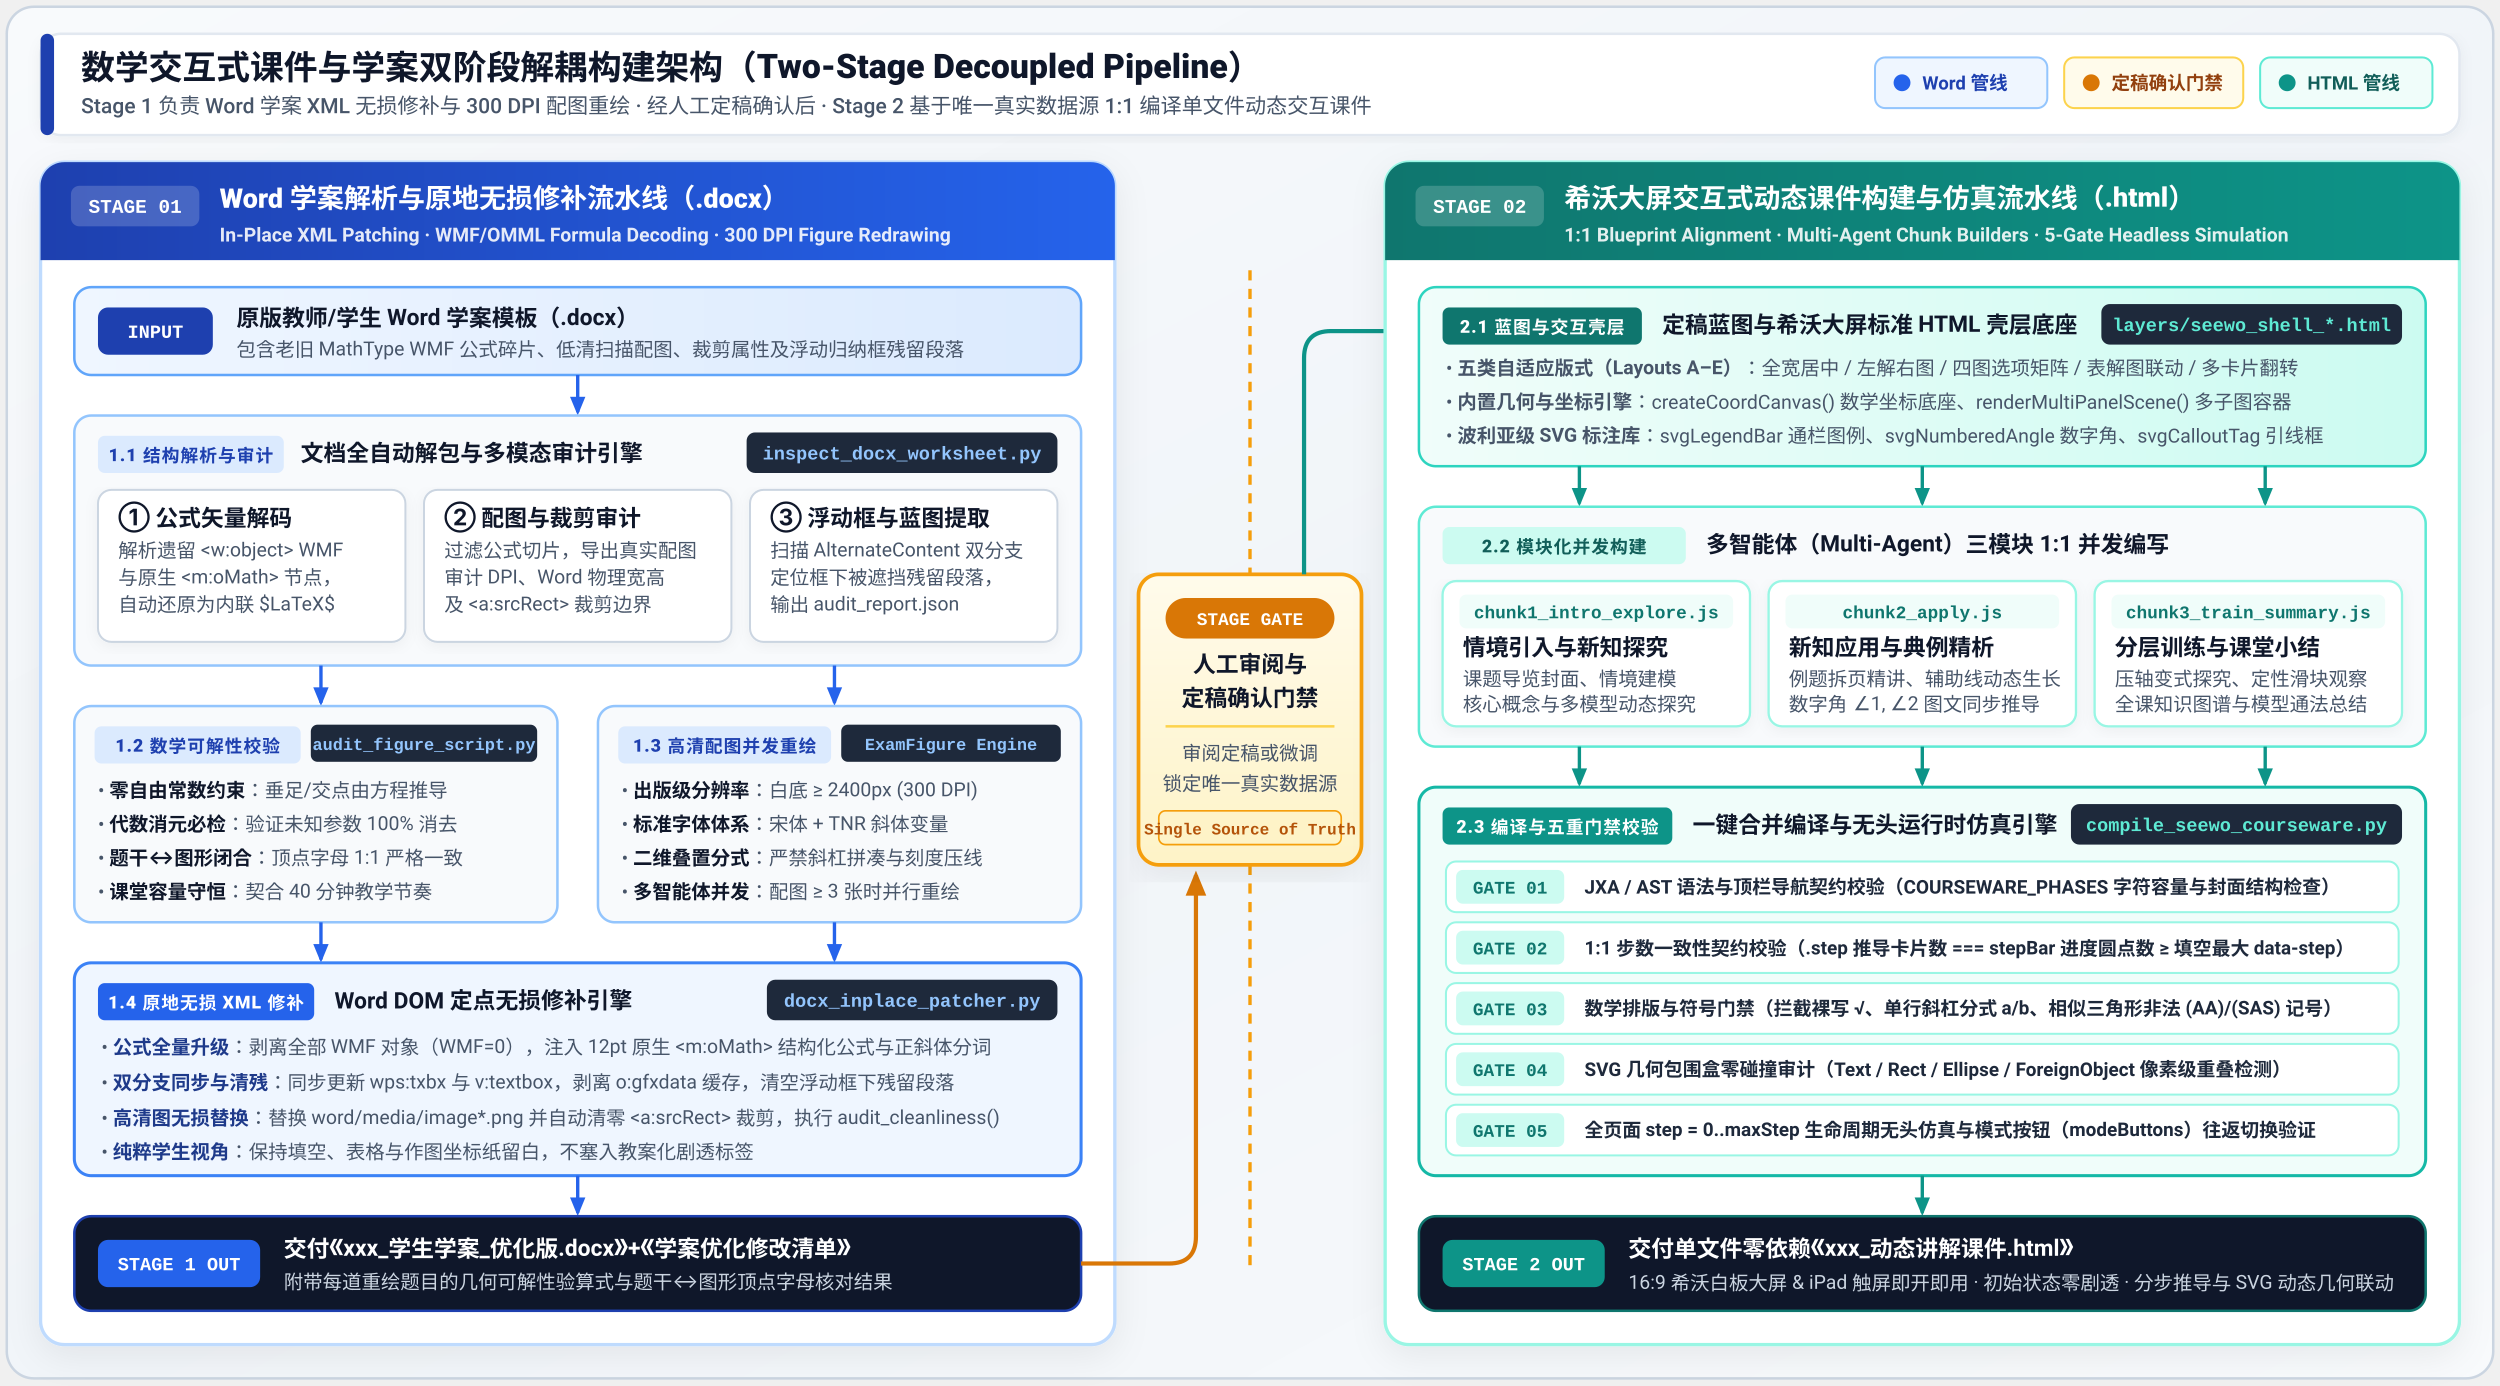
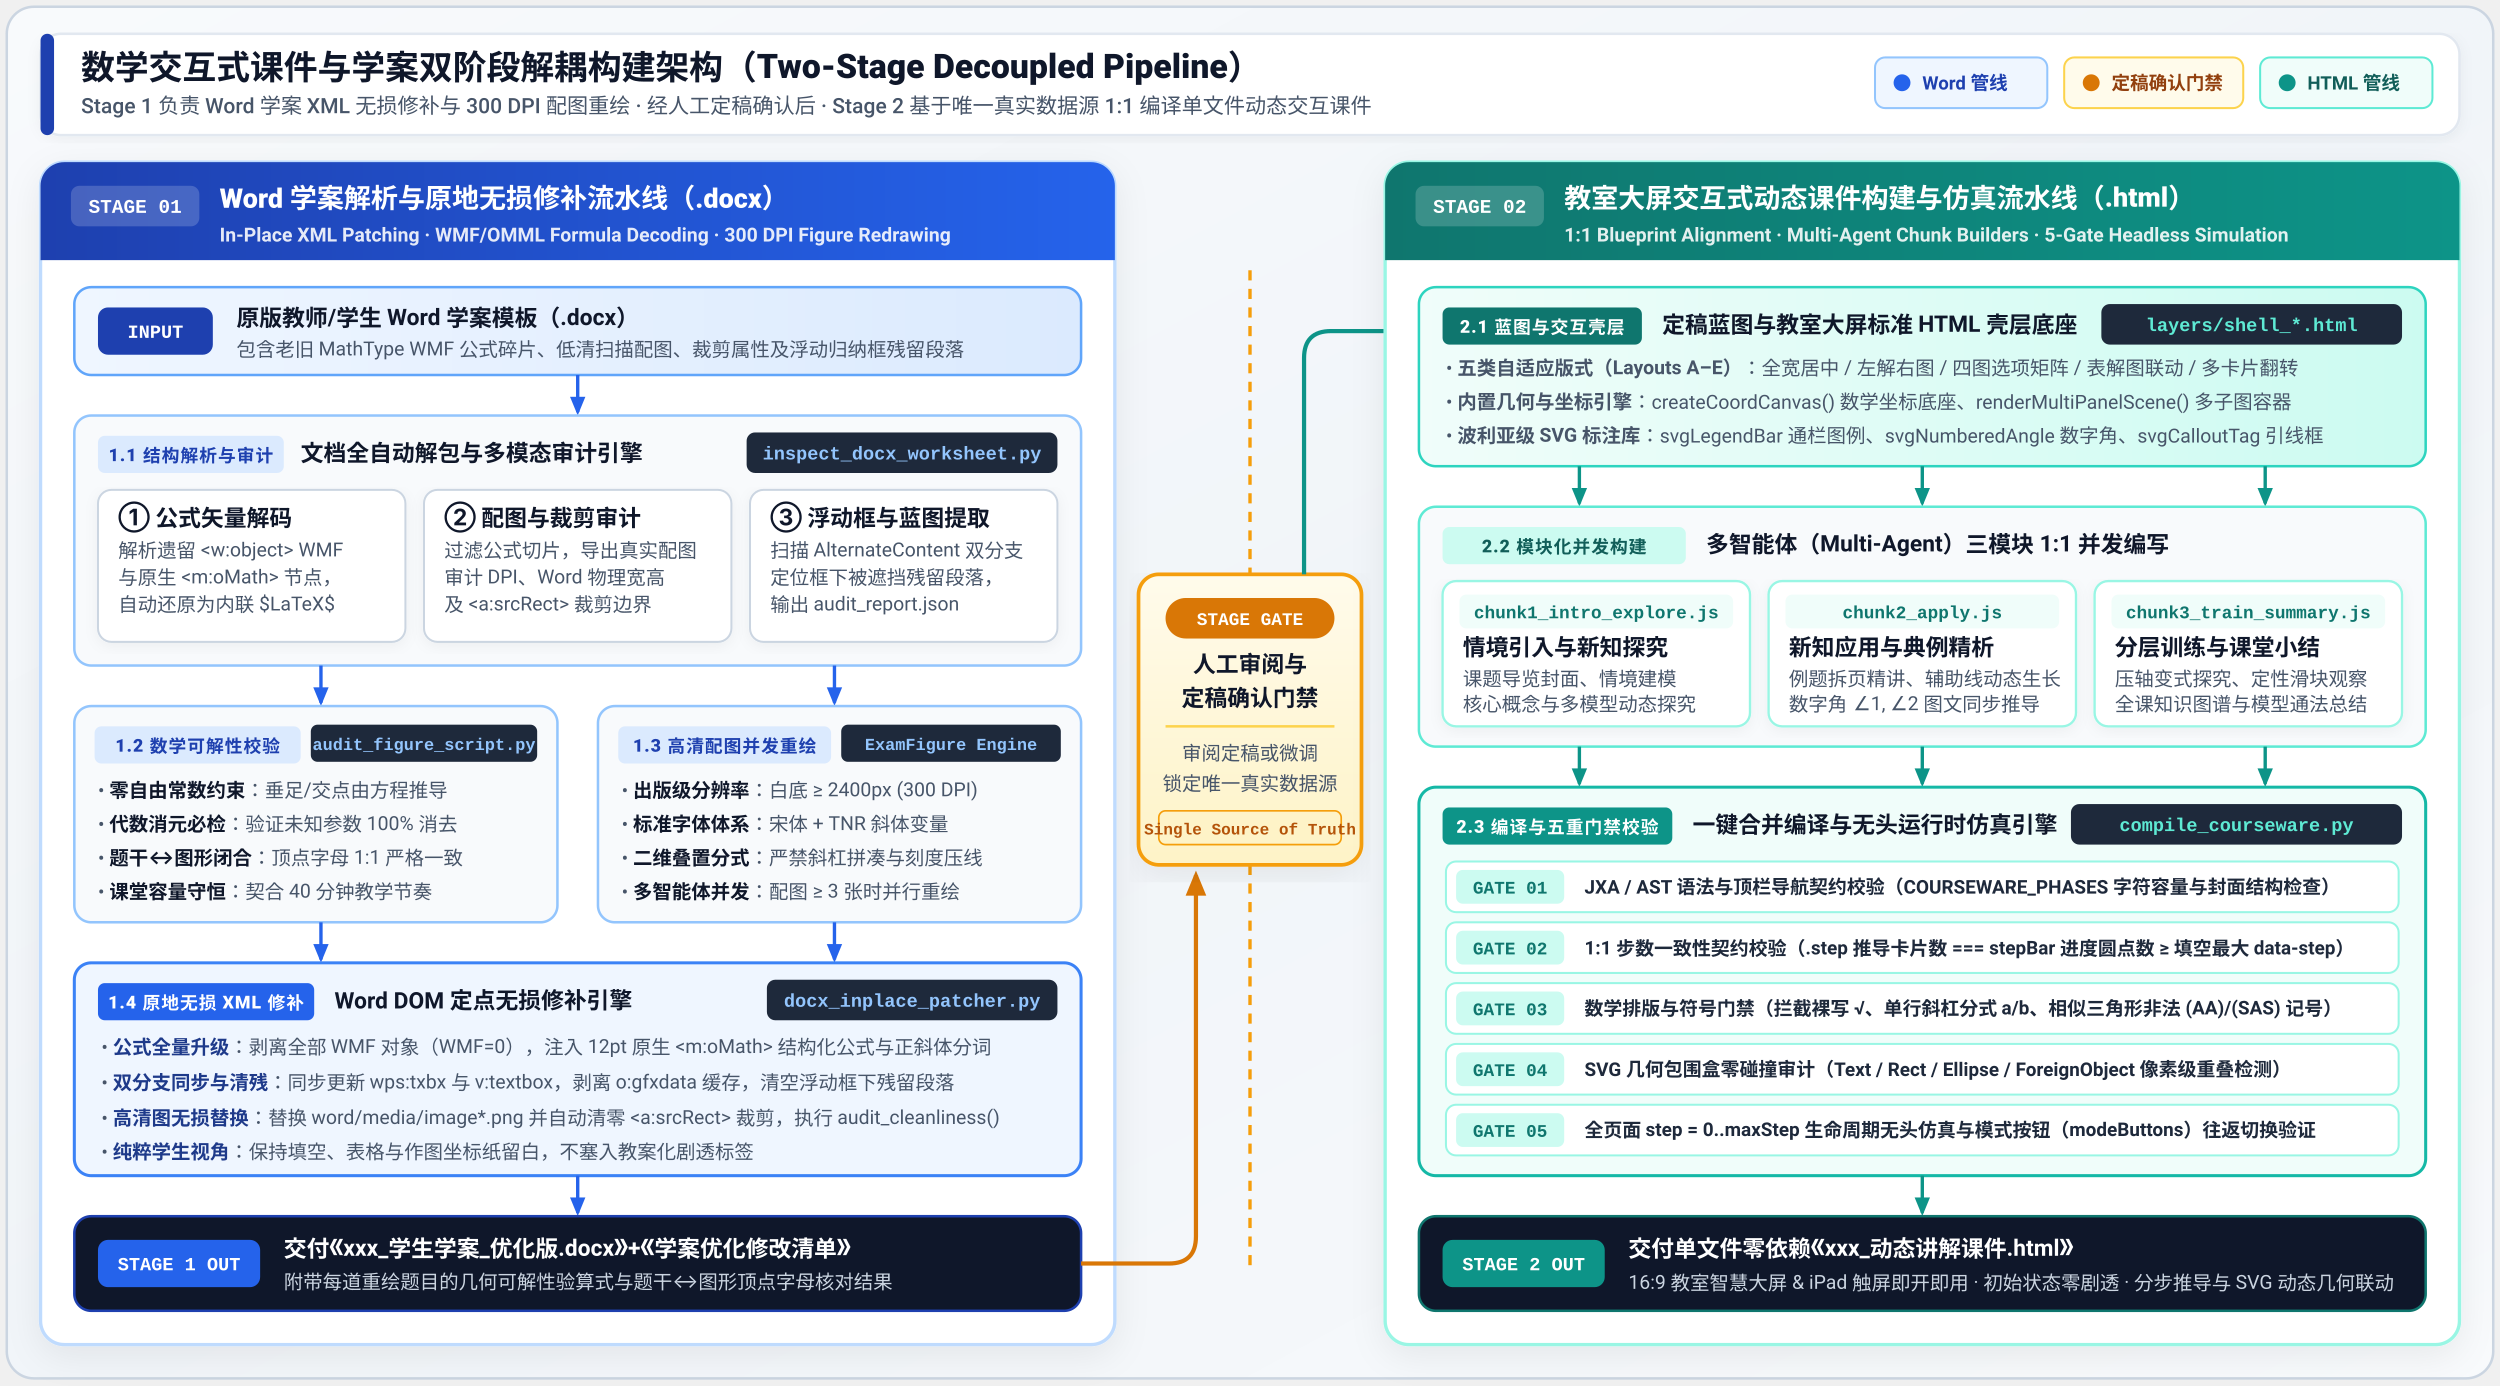
<svg xmlns="http://www.w3.org/2000/svg" viewBox="0 0 1480 820" width="100%" height="100%">
  <defs>
    <style>
      .font-sans { font-family: -apple-system, BlinkMacSystemFont, "PingFang SC", "Microsoft YaHei", "Segoe UI", Roboto, sans-serif; }
      .font-mono { font-family: "SFMono-Regular", Consolas, "Liberation Mono", Menlo, monospace; }
      .title-main { font-size: 20px; font-weight: 800; fill: #0f172a; }
      .title-sub { font-size: 12.5px; font-weight: 500; fill: #475569; }
      .stage-hdr { font-size: 16px; font-weight: 800; fill: #ffffff; }
      .stage-sub { font-size: 11.5px; font-weight: 600; fill: rgba(255,255,255,0.88); }
      .layer-tag { font-size: 10.5px; font-weight: 800; letter-spacing: 0.6px; }
      .card-title { font-size: 13.5px; font-weight: 700; fill: #0f172a; }
      .card-title-light { font-size: 13.5px; font-weight: 700; fill: #ffffff; }
      .card-desc { font-size: 11.5px; font-weight: 400; fill: #475569; }
      .card-desc-light { font-size: 11.5px; font-weight: 400; fill: #cbd5e1; }
      .code-pill { font-size: 11px; font-weight: 600; }
      .badge-txt { font-size: 11px; font-weight: 700; }
      .gate-item { font-size: 11.2px; font-weight: 600; fill: #1e293b; }
    </style>
    <filter id="shadow-lg" x="-4%" y="-4%" width="108%" height="110%">
      <feDropShadow dx="0" dy="6" stdDeviation="10" flood-color="#0f172a" flood-opacity="0.07" />
    </filter>
    <filter id="shadow-sm" x="-4%" y="-4%" width="108%" height="112%">
      <feDropShadow dx="0" dy="2" stdDeviation="4" flood-color="#0f172a" flood-opacity="0.05" />
    </filter>
    <linearGradient id="bg-grad" x1="0%" y1="0%" x2="100%" y2="100%">
      <stop offset="0%" stop-color="#f8fafc" />
      <stop offset="50%" stop-color="#f1f5f9" />
      <stop offset="100%" stop-color="#f8fafc" />
    </linearGradient>
    <linearGradient id="s1-hdr" x1="0%" y1="0%" x2="100%" y2="0%">
      <stop offset="0%" stop-color="#1e40af" />
      <stop offset="100%" stop-color="#2563eb" />
    </linearGradient>
    <linearGradient id="s2-hdr" x1="0%" y1="0%" x2="100%" y2="0%">
      <stop offset="0%" stop-color="#0f766e" />
      <stop offset="100%" stop-color="#0d9488" />
    </linearGradient>
    <linearGradient id="gate-grad" x1="0%" y1="0%" x2="0%" y2="100%">
      <stop offset="0%" stop-color="#fffbeb" />
      <stop offset="100%" stop-color="#fef3c7" />
    </linearGradient>
    <linearGradient id="io-blue" x1="0%" y1="0%" x2="100%" y2="0%">
      <stop offset="0%" stop-color="#eff6ff" />
      <stop offset="100%" stop-color="#dbeafe" />
    </linearGradient>
    <linearGradient id="io-teal" x1="0%" y1="0%" x2="100%" y2="0%">
      <stop offset="0%" stop-color="#f0fdfa" />
      <stop offset="100%" stop-color="#ccfbf1" />
    </linearGradient>
    <marker id="arr-blue" viewBox="0 0 10 10" refX="7" refY="5" markerWidth="6.5" markerHeight="6.5" orient="auto">
      <path d="M 0 1.5 L 8.5 5 L 0 8.5 z" fill="#2563eb" />
    </marker>
    <marker id="arr-teal" viewBox="0 0 10 10" refX="7" refY="5" markerWidth="6.5" markerHeight="6.5" orient="auto">
      <path d="M 0 1.5 L 8.5 5 L 0 8.5 z" fill="#0d9488" />
    </marker>
    <marker id="arr-amber" viewBox="0 0 10 10" refX="7" refY="5" markerWidth="7" markerHeight="7" orient="auto">
      <path d="M 0 1.5 L 8.5 5 L 0 8.5 z" fill="#d97706" />
    </marker>
  </defs>
  <rect x="4" y="4" width="1472" height="812" rx="16" fill="url(#bg-grad)" stroke="#cbd5e1" stroke-width="1.5" />
  <g class="font-sans">
    <rect x="24" y="20" width="1432" height="60" rx="12" fill="#ffffff" stroke="#e2e8f0" stroke-width="1.5" filter="url(#shadow-sm)" />
    <rect x="24" y="20" width="8" height="60" rx="4" fill="#1e40af" />
    <text x="48" y="47" class="title-main">数学交互式课件与学案双阶段解耦构建架构（Two-Stage Decoupled Pipeline）</text>
    <text x="48" y="67" class="title-sub">Stage 1 负责 Word 学案 XML 无损修补与 300 DPI 配图重绘 · 经人工定稿确认后 · Stage 2 基于唯一真实数据源 1:1 编译单文件动态交互课件</text>
    <rect x="1110" y="34" width="102" height="30" rx="6" fill="#eff6ff" stroke="#93c5fd" stroke-width="1.2" />
    <circle cx="1126" cy="49" r="5" fill="#2563eb" />
    <text x="1138" y="53" class="badge-txt" fill="#1e40af">Word 管线</text>
    <rect x="1222" y="34" width="106" height="30" rx="6" fill="#fffbeb" stroke="#fcd34d" stroke-width="1.2" />
    <circle cx="1238" cy="49" r="5" fill="#d97706" />
    <text x="1250" y="53" class="badge-txt" fill="#92400e">定稿确认门禁</text>
    <rect x="1338" y="34" width="102" height="30" rx="6" fill="#f0fdfa" stroke="#5eead4" stroke-width="1.2" />
    <circle cx="1354" cy="49" r="5" fill="#0d9488" />
    <text x="1366" y="53" class="badge-txt" fill="#115e59">HTML 管线</text>
  </g>
  <g class="font-sans">
    <rect x="24" y="96" width="636" height="700" rx="14" fill="#ffffff" stroke="#bfdbfe" stroke-width="2" filter="url(#shadow-lg)" />
    <path d="M 24 110 A 14 14 0 0 1 38 96 L 646 96 A 14 14 0 0 1 660 110 L 660 154 L 24 154 Z" fill="url(#s1-hdr)" />
    <rect x="42" y="110" width="76" height="24" rx="5" fill="rgba(255,255,255,0.18)" />
    <text x="80" y="126" text-anchor="middle" class="font-mono" font-size="11.5" font-weight="800" fill="#ffffff">STAGE 01</text>
    <text x="130" y="123" class="stage-hdr">Word 学案解析与原地无损修补流水线（.docx）</text>
    <text x="130" y="143" class="stage-sub">In-Place XML Patching · WMF/OMML Formula Decoding · 300 DPI Figure Redrawing</text>
    <rect x="44" y="170" width="596" height="52" rx="10" fill="url(#io-blue)" stroke="#60a5fa" stroke-width="1.5" />
    <rect x="58" y="182" width="68" height="28" rx="6" fill="#1e40af" />
    <text x="92" y="200" text-anchor="middle" class="font-mono" font-size="11" font-weight="700" fill="#ffffff">INPUT</text>
    <text x="140" y="193" class="card-title" fill="#1e3a8a">原版教师/学生 Word 学案模板（.docx）</text>
    <text x="140" y="211" class="card-desc" fill="#1e40af">包含老旧 MathType WMF 公式碎片、低清扫描配图、裁剪属性及浮动归纳框残留段落</text>
    <line x1="342" y1="222" x2="342" y2="244" stroke="#2563eb" stroke-width="2" marker-end="url(#arr-blue)" />
    <rect x="44" y="246" width="596" height="148" rx="10" fill="#f8fafc" stroke="#93c5fd" stroke-width="1.5" />
    <rect x="58" y="258" width="110" height="22" rx="4" fill="#dbeafe" />
    <text x="113" y="273" text-anchor="middle" class="layer-tag" fill="#1e40af">1.1 结构解析与审计</text>
    <text x="178" y="273" class="card-title">文档全自动解包与多模态审计引擎</text>
    <rect x="442" y="256" width="184" height="24" rx="5" fill="#1e293b" />
    <text x="534" y="272" text-anchor="middle" class="font-mono code-pill" fill="#93c5fd">inspect_docx_worksheet.py</text>
    <rect x="58" y="290" width="182" height="90" rx="8" fill="#ffffff" stroke="#cbd5e1" stroke-width="1.2" filter="url(#shadow-sm)" />
    <text x="70" y="311" class="card-title" font-size="12.5" fill="#1e3a8a">① 公式矢量解码</text>
    <text x="70" y="330" class="card-desc">解析遗留 &lt;w:object&gt; WMF</text>
    <text x="70" y="346" class="card-desc">与原生 &lt;m:oMath&gt; 节点，</text>
    <text x="70" y="362" class="card-desc">自动还原为内联 $LaTeX$</text>
    <rect x="251" y="290" width="182" height="90" rx="8" fill="#ffffff" stroke="#cbd5e1" stroke-width="1.2" filter="url(#shadow-sm)" />
    <text x="263" y="311" class="card-title" font-size="12.5" fill="#1e3a8a">② 配图与裁剪审计</text>
    <text x="263" y="330" class="card-desc">过滤公式切片，导出真实配图</text>
    <text x="263" y="346" class="card-desc">审计 DPI、Word 物理宽高</text>
    <text x="263" y="362" class="card-desc">及 &lt;a:srcRect&gt; 裁剪边界</text>
    <rect x="444" y="290" width="182" height="90" rx="8" fill="#ffffff" stroke="#cbd5e1" stroke-width="1.2" filter="url(#shadow-sm)" />
    <text x="456" y="311" class="card-title" font-size="12.5" fill="#1e3a8a">③ 浮动框与蓝图提取</text>
    <text x="456" y="330" class="card-desc">扫描 AlternateContent 双分支</text>
    <text x="456" y="346" class="card-desc">定位框下被遮挡残留段落，</text>
    <text x="456" y="362" class="card-desc">输出 audit_report.json</text>
    <line x1="190" y1="394" x2="190" y2="416" stroke="#2563eb" stroke-width="2" marker-end="url(#arr-blue)" />
    <line x1="494" y1="394" x2="494" y2="416" stroke="#2563eb" stroke-width="2" marker-end="url(#arr-blue)" />
    <rect x="44" y="418" width="286" height="128" rx="10" fill="#f8fafc" stroke="#93c5fd" stroke-width="1.5" />
    <rect x="56" y="430" width="122" height="22" rx="4" fill="#dbeafe" />
    <text x="117" y="445" text-anchor="middle" class="layer-tag" fill="#1e40af">1.2 数学可解性校验</text>
    <rect x="184" y="429" width="134" height="22" rx="4" fill="#1e293b" />
    <text x="251" y="444" text-anchor="middle" class="font-mono" font-size="10" font-weight="600" fill="#93c5fd">audit_figure_script.py</text>
    <text x="58" y="472" class="card-desc">• <tspan font-weight="700" fill="#0f172a">零自由常数约束</tspan>：垂足/交点由方程推导</text>
    <text x="58" y="492" class="card-desc">• <tspan font-weight="700" fill="#0f172a">代数消元必检</tspan>：验证未知参数 100% 消去</text>
    <text x="58" y="512" class="card-desc">• <tspan font-weight="700" fill="#0f172a">题干↔图形闭合</tspan>：顶点字母 1:1 严格一致</text>
    <text x="58" y="532" class="card-desc">• <tspan font-weight="700" fill="#0f172a">课堂容量守恒</tspan>：契合 40 分钟教学节奏</text>
    <rect x="354" y="418" width="286" height="128" rx="10" fill="#f8fafc" stroke="#93c5fd" stroke-width="1.5" />
    <rect x="366" y="430" width="126" height="22" rx="4" fill="#dbeafe" />
    <text x="429" y="445" text-anchor="middle" class="layer-tag" fill="#1e40af">1.3 高清配图并发重绘</text>
    <rect x="498" y="429" width="130" height="22" rx="4" fill="#1e293b" />
    <text x="563" y="444" text-anchor="middle" class="font-mono" font-size="10" font-weight="600" fill="#93c5fd">ExamFigure Engine</text>
    <text x="368" y="472" class="card-desc">• <tspan font-weight="700" fill="#0f172a">出版级分辨率</tspan>：白底 ≥ 2400px (300 DPI)</text>
    <text x="368" y="492" class="card-desc">• <tspan font-weight="700" fill="#0f172a">标准字体体系</tspan>：宋体 + TNR 斜体变量</text>
    <text x="368" y="512" class="card-desc">• <tspan font-weight="700" fill="#0f172a">二维叠置分式</tspan>：严禁斜杠拼凑与刻度压线</text>
    <text x="368" y="532" class="card-desc">• <tspan font-weight="700" fill="#0f172a">多智能体并发</tspan>：配图 ≥ 3 张时并行重绘</text>
    <line x1="190" y1="546" x2="190" y2="568" stroke="#2563eb" stroke-width="2" marker-end="url(#arr-blue)" />
    <line x1="494" y1="546" x2="494" y2="568" stroke="#2563eb" stroke-width="2" marker-end="url(#arr-blue)" />
    <rect x="44" y="570" width="596" height="126" rx="10" fill="#eff6ff" stroke="#3b82f6" stroke-width="1.8" />
    <rect x="58" y="582" width="128" height="22" rx="4" fill="#2563eb" />
    <text x="122" y="597" text-anchor="middle" class="layer-tag" fill="#ffffff">1.4 原地无损 XML 修补</text>
    <text x="198" y="597" class="card-title">Word DOM 定点无损修补引擎</text>
    <rect x="454" y="580" width="172" height="24" rx="5" fill="#1e293b" />
    <text x="540" y="596" text-anchor="middle" class="font-mono code-pill" fill="#93c5fd">docx_inplace_patcher.py</text>
    <text x="60" y="624" class="card-desc">• <tspan font-weight="700" fill="#1e3a8a">公式全量升级</tspan>：剥离全部 WMF 对象（WMF=0），注入 12pt 原生 &lt;m:oMath&gt; 结构化公式与正斜体分词</text>
    <text x="60" y="645" class="card-desc">• <tspan font-weight="700" fill="#1e3a8a">双分支同步与清残</tspan>：同步更新 wps:txbx 与 v:textbox，剥离 o:gfxdata 缓存，清空浮动框下残留段落</text>
    <text x="60" y="666" class="card-desc">• <tspan font-weight="700" fill="#1e3a8a">高清图无损替换</tspan>：替换 word/media/image*.png 并自动清零 &lt;a:srcRect&gt; 裁剪，执行 audit_cleanliness()</text>
    <text x="60" y="686" class="card-desc">• <tspan font-weight="700" fill="#1e3a8a">纯粹学生视角</tspan>：保持填空、表格与作图坐标纸留白，不塞入教案化剧透标签</text>
    <line x1="342" y1="696" x2="342" y2="718" stroke="#2563eb" stroke-width="2" marker-end="url(#arr-blue)" />
    <rect x="44" y="720" width="596" height="56" rx="10" fill="#0f172a" stroke="#1e40af" stroke-width="1.5" />
    <rect x="58" y="734" width="96" height="28" rx="6" fill="#2563eb" />
    <text x="106" y="752" text-anchor="middle" class="font-mono" font-size="11" font-weight="700" fill="#ffffff">STAGE 1 OUT</text>
    <text x="168" y="744" class="card-title-light">交付《xxx_学生学案_优化版.docx》+《学案优化修改清单》</text>
    <text x="168" y="763" class="card-desc-light">附带每道重绘题目的几何可解性验算式与题干↔图形顶点字母核对结果</text>
  </g>
  <g class="font-sans">
    <line x1="740" y1="160" x2="740" y2="750" stroke="#f59e0b" stroke-width="2" stroke-dasharray="6,5" />
    <path d="M 640 748 L 692 748 Q 708 748 708 732 L 708 518" fill="none" stroke="#d97706" stroke-width="2.5" marker-end="url(#arr-amber)" />
    <rect x="674" y="340" width="132" height="172" rx="12" fill="url(#gate-grad)" stroke="#f59e0b" stroke-width="2.2" filter="url(#shadow-lg)" />
    <rect x="690" y="354" width="100" height="24" rx="12" fill="#d97706" />
    <text x="740" y="370" text-anchor="middle" class="font-mono" font-size="10.5" font-weight="800" fill="#ffffff">STAGE GATE</text>
    <text x="740" y="398" text-anchor="middle" class="card-title" font-size="14" fill="#78350f">人工审阅与</text>
    <text x="740" y="418" text-anchor="middle" class="card-title" font-size="14" fill="#78350f">定稿确认门禁</text>
    <line x1="690" y1="430" x2="790" y2="430" stroke="#fcd34d" stroke-width="1.5" />
    <text x="740" y="450" text-anchor="middle" class="card-desc" font-size="11" fill="#92400e">审阅定稿或微调</text>
    <text x="740" y="468" text-anchor="middle" class="card-desc" font-size="11" fill="#92400e">锁定唯一真实数据源</text>
    <rect x="686" y="480" width="108" height="20" rx="4" fill="#fef3c7" stroke="#f59e0b" stroke-width="1" />
    <text x="740" y="494" text-anchor="middle" class="font-mono" font-size="9.5" font-weight="700" fill="#b45309">Single Source of Truth</text>
    <path d="M 772 340 L 772 212 Q 772 196 788 196 L 834 196" fill="none" stroke="#0d9488" stroke-width="2.5" marker-end="url(#arr-teal)" />
  </g>
  <g class="font-sans">
    <rect x="820" y="96" width="636" height="700" rx="14" fill="#ffffff" stroke="#99f6e4" stroke-width="2" filter="url(#shadow-lg)" />
    <path d="M 820 110 A 14 14 0 0 1 834 96 L 1442 96 A 14 14 0 0 1 1456 110 L 1456 154 L 820 154 Z" fill="url(#s2-hdr)" />
    <rect x="838" y="110" width="76" height="24" rx="5" fill="rgba(255,255,255,0.18)" />
    <text x="876" y="126" text-anchor="middle" class="font-mono" font-size="11.5" font-weight="800" fill="#ffffff">STAGE 02</text>
-     <text x="926" y="123" class="stage-hdr">希沃大屏交互式动态课件构建与仿真流水线（.html）</text>
+     <text x="926" y="123" class="stage-hdr">教室大屏交互式动态课件构建与仿真流水线（.html）</text>
    <text x="926" y="143" class="stage-sub">1:1 Blueprint Alignment · Multi-Agent Chunk Builders · 5-Gate Headless Simulation</text>
    <rect x="840" y="170" width="596" height="106" rx="10" fill="url(#io-teal)" stroke="#2dd4bf" stroke-width="1.5" />
    <rect x="854" y="182" width="118" height="22" rx="4" fill="#0f766e" />
    <text x="913" y="197" text-anchor="middle" class="layer-tag" fill="#ffffff">2.1 蓝图与交互壳层</text>
-     <text x="984" y="197" class="card-title">定稿蓝图与希沃大屏标准 HTML 壳层底座</text>
+     <text x="984" y="197" class="card-title">定稿蓝图与教室大屏标准 HTML 壳层底座</text>
    <rect x="1244" y="180" width="178" height="24" rx="5" fill="#1e293b" />
-     <text x="1333" y="196" text-anchor="middle" class="font-mono code-pill" fill="#5eead4">layers/seewo_shell_*.html</text>
+     <text x="1333" y="196" text-anchor="middle" class="font-mono code-pill" fill="#5eead4">layers/shell_*.html</text>
    <text x="856" y="222" class="card-desc" fill="#115e59">• <tspan font-weight="700">五类自适应版式（Layouts A–E）</tspan>：全宽居中 / 左解右图 / 四图选项矩阵 / 表解图联动 / 多卡片翻转</text>
    <text x="856" y="242" class="card-desc" fill="#115e59">• <tspan font-weight="700">内置几何与坐标引擎</tspan>：createCoordCanvas() 数学坐标底座、renderMultiPanelScene() 多子图容器</text>
    <text x="856" y="262" class="card-desc" fill="#115e59">• <tspan font-weight="700">波利亚级 SVG 标注库</tspan>：svgLegendBar 通栏图例、svgNumberedAngle 数字角、svgCalloutTag 引线框</text>
    <line x1="935" y1="276" x2="935" y2="298" stroke="#0d9488" stroke-width="2" marker-end="url(#arr-teal)" />
    <line x1="1138" y1="276" x2="1138" y2="298" stroke="#0d9488" stroke-width="2" marker-end="url(#arr-teal)" />
    <line x1="1341" y1="276" x2="1341" y2="298" stroke="#0d9488" stroke-width="2" marker-end="url(#arr-teal)" />
    <rect x="840" y="300" width="596" height="142" rx="10" fill="#f8fafc" stroke="#5eead4" stroke-width="1.5" />
    <rect x="854" y="312" width="144" height="22" rx="4" fill="#ccfbf1" />
    <text x="926" y="327" text-anchor="middle" class="layer-tag" fill="#115e59">2.2 模块化并发构建</text>
    <text x="1010" y="327" class="card-title">多智能体（Multi-Agent）三模块 1:1 并发编写</text>
    <rect x="854" y="344" width="182" height="86" rx="8" fill="#ffffff" stroke="#99f6e4" stroke-width="1.4" filter="url(#shadow-sm)" />
    <rect x="864" y="352" width="162" height="20" rx="4" fill="#f0fdfa" />
    <text x="945" y="366" text-anchor="middle" class="font-mono" font-size="10.5" font-weight="700" fill="#0f766e">chunk1_intro_explore.js</text>
    <text x="866" y="388" class="card-title" font-size="12.5" fill="#134e4a">情境引入与新知探究</text>
    <text x="866" y="406" class="card-desc">课题导览封面、情境建模</text>
    <text x="866" y="421" class="card-desc">核心概念与多模型动态探究</text>
    <rect x="1047" y="344" width="182" height="86" rx="8" fill="#ffffff" stroke="#99f6e4" stroke-width="1.4" filter="url(#shadow-sm)" />
    <rect x="1057" y="352" width="162" height="20" rx="4" fill="#f0fdfa" />
    <text x="1138" y="366" text-anchor="middle" class="font-mono" font-size="10.5" font-weight="700" fill="#0f766e">chunk2_apply.js</text>
    <text x="1059" y="388" class="card-title" font-size="12.5" fill="#134e4a">新知应用与典例精析</text>
    <text x="1059" y="406" class="card-desc">例题拆页精讲、辅助线动态生长</text>
    <text x="1059" y="421" class="card-desc">数字角 ∠1, ∠2 图文同步推导</text>
    <rect x="1240" y="344" width="182" height="86" rx="8" fill="#ffffff" stroke="#99f6e4" stroke-width="1.4" filter="url(#shadow-sm)" />
    <rect x="1250" y="352" width="162" height="20" rx="4" fill="#f0fdfa" />
    <text x="1331" y="366" text-anchor="middle" class="font-mono" font-size="10.5" font-weight="700" fill="#0f766e">chunk3_train_summary.js</text>
    <text x="1252" y="388" class="card-title" font-size="12.5" fill="#134e4a">分层训练与课堂小结</text>
    <text x="1252" y="406" class="card-desc">压轴变式探究、定性滑块观察</text>
    <text x="1252" y="421" class="card-desc">全课知识图谱与模型通法总结</text>
    <line x1="935" y1="442" x2="935" y2="464" stroke="#0d9488" stroke-width="2" marker-end="url(#arr-teal)" />
    <line x1="1138" y1="442" x2="1138" y2="464" stroke="#0d9488" stroke-width="2" marker-end="url(#arr-teal)" />
    <line x1="1341" y1="442" x2="1341" y2="464" stroke="#0d9488" stroke-width="2" marker-end="url(#arr-teal)" />
    <rect x="840" y="466" width="596" height="230" rx="10" fill="#f0fdfa" stroke="#14b8a6" stroke-width="1.8" />
    <rect x="854" y="478" width="136" height="22" rx="4" fill="#0d9488" />
    <text x="922" y="493" text-anchor="middle" class="layer-tag" fill="#ffffff">2.3 编译与五重门禁校验</text>
    <text x="1002" y="493" class="card-title" fill="#134e4a">一键合并编译与无头运行时仿真引擎</text>
    <rect x="1226" y="476" width="196" height="24" rx="5" fill="#1e293b" />
-     <text x="1324" y="492" text-anchor="middle" class="font-mono code-pill" fill="#5eead4">compile_seewo_courseware.py</text>
+     <text x="1324" y="492" text-anchor="middle" class="font-mono code-pill" fill="#5eead4">compile_courseware.py</text>
    <rect x="856" y="510" width="564" height="30" rx="6" fill="#ffffff" stroke="#99f6e4" stroke-width="1.2" />
    <rect x="862" y="515" width="64" height="20" rx="4" fill="#ccfbf1" />
    <text x="894" y="529" text-anchor="middle" class="font-mono" font-size="10.5" font-weight="800" fill="#0f766e">GATE 01</text>
    <text x="938" y="529" class="gate-item">JXA / AST 语法与顶栏导航契约校验（COURSEWARE_PHASES 字符容量与封面结构检查）</text>
    <rect x="856" y="546" width="564" height="30" rx="6" fill="#ffffff" stroke="#99f6e4" stroke-width="1.2" />
    <rect x="862" y="551" width="64" height="20" rx="4" fill="#ccfbf1" />
    <text x="894" y="565" text-anchor="middle" class="font-mono" font-size="10.5" font-weight="800" fill="#0f766e">GATE 02</text>
    <text x="938" y="565" class="gate-item">1:1 步数一致性契约校验（.step 推导卡片数 === stepBar 进度圆点数 ≥ 填空最大 data-step）</text>
    <rect x="856" y="582" width="564" height="30" rx="6" fill="#ffffff" stroke="#99f6e4" stroke-width="1.2" />
    <rect x="862" y="587" width="64" height="20" rx="4" fill="#ccfbf1" />
    <text x="894" y="601" text-anchor="middle" class="font-mono" font-size="10.5" font-weight="800" fill="#0f766e">GATE 03</text>
    <text x="938" y="601" class="gate-item">数学排版与符号门禁（拦截裸写 √、单行斜杠分式 a/b、相似三角形非法 (AA)/(SAS) 记号）</text>
    <rect x="856" y="618" width="564" height="30" rx="6" fill="#ffffff" stroke="#99f6e4" stroke-width="1.2" />
    <rect x="862" y="623" width="64" height="20" rx="4" fill="#ccfbf1" />
    <text x="894" y="637" text-anchor="middle" class="font-mono" font-size="10.5" font-weight="800" fill="#0f766e">GATE 04</text>
    <text x="938" y="637" class="gate-item">SVG 几何包围盒零碰撞审计（Text / Rect / Ellipse / ForeignObject 像素级重叠检测）</text>
    <rect x="856" y="654" width="564" height="30" rx="6" fill="#ffffff" stroke="#99f6e4" stroke-width="1.2" />
    <rect x="862" y="659" width="64" height="20" rx="4" fill="#ccfbf1" />
    <text x="894" y="673" text-anchor="middle" class="font-mono" font-size="10.5" font-weight="800" fill="#0f766e">GATE 05</text>
    <text x="938" y="673" class="gate-item">全页面 step = 0..maxStep 生命周期无头仿真与模式按钮（modeButtons）往返切换验证</text>
    <line x1="1138" y1="696" x2="1138" y2="718" stroke="#0d9488" stroke-width="2" marker-end="url(#arr-teal)" />
    <rect x="840" y="720" width="596" height="56" rx="10" fill="#0f172a" stroke="#0f766e" stroke-width="1.5" />
    <rect x="854" y="734" width="96" height="28" rx="6" fill="#0d9488" />
    <text x="902" y="752" text-anchor="middle" class="font-mono" font-size="11" font-weight="700" fill="#ffffff">STAGE 2 OUT</text>
    <text x="964" y="744" class="card-title-light">交付单文件零依赖《xxx_动态讲解课件.html》</text>
-     <text x="964" y="763" class="card-desc-light">16:9 希沃白板大屏 &amp; iPad 触屏即开即用 · 初始状态零剧透 · 分步推导与 SVG 动态几何联动</text>
+     <text x="964" y="763" class="card-desc-light">16:9 教室智慧大屏 &amp; iPad 触屏即开即用 · 初始状态零剧透 · 分步推导与 SVG 动态几何联动</text>
  </g>
</svg>
